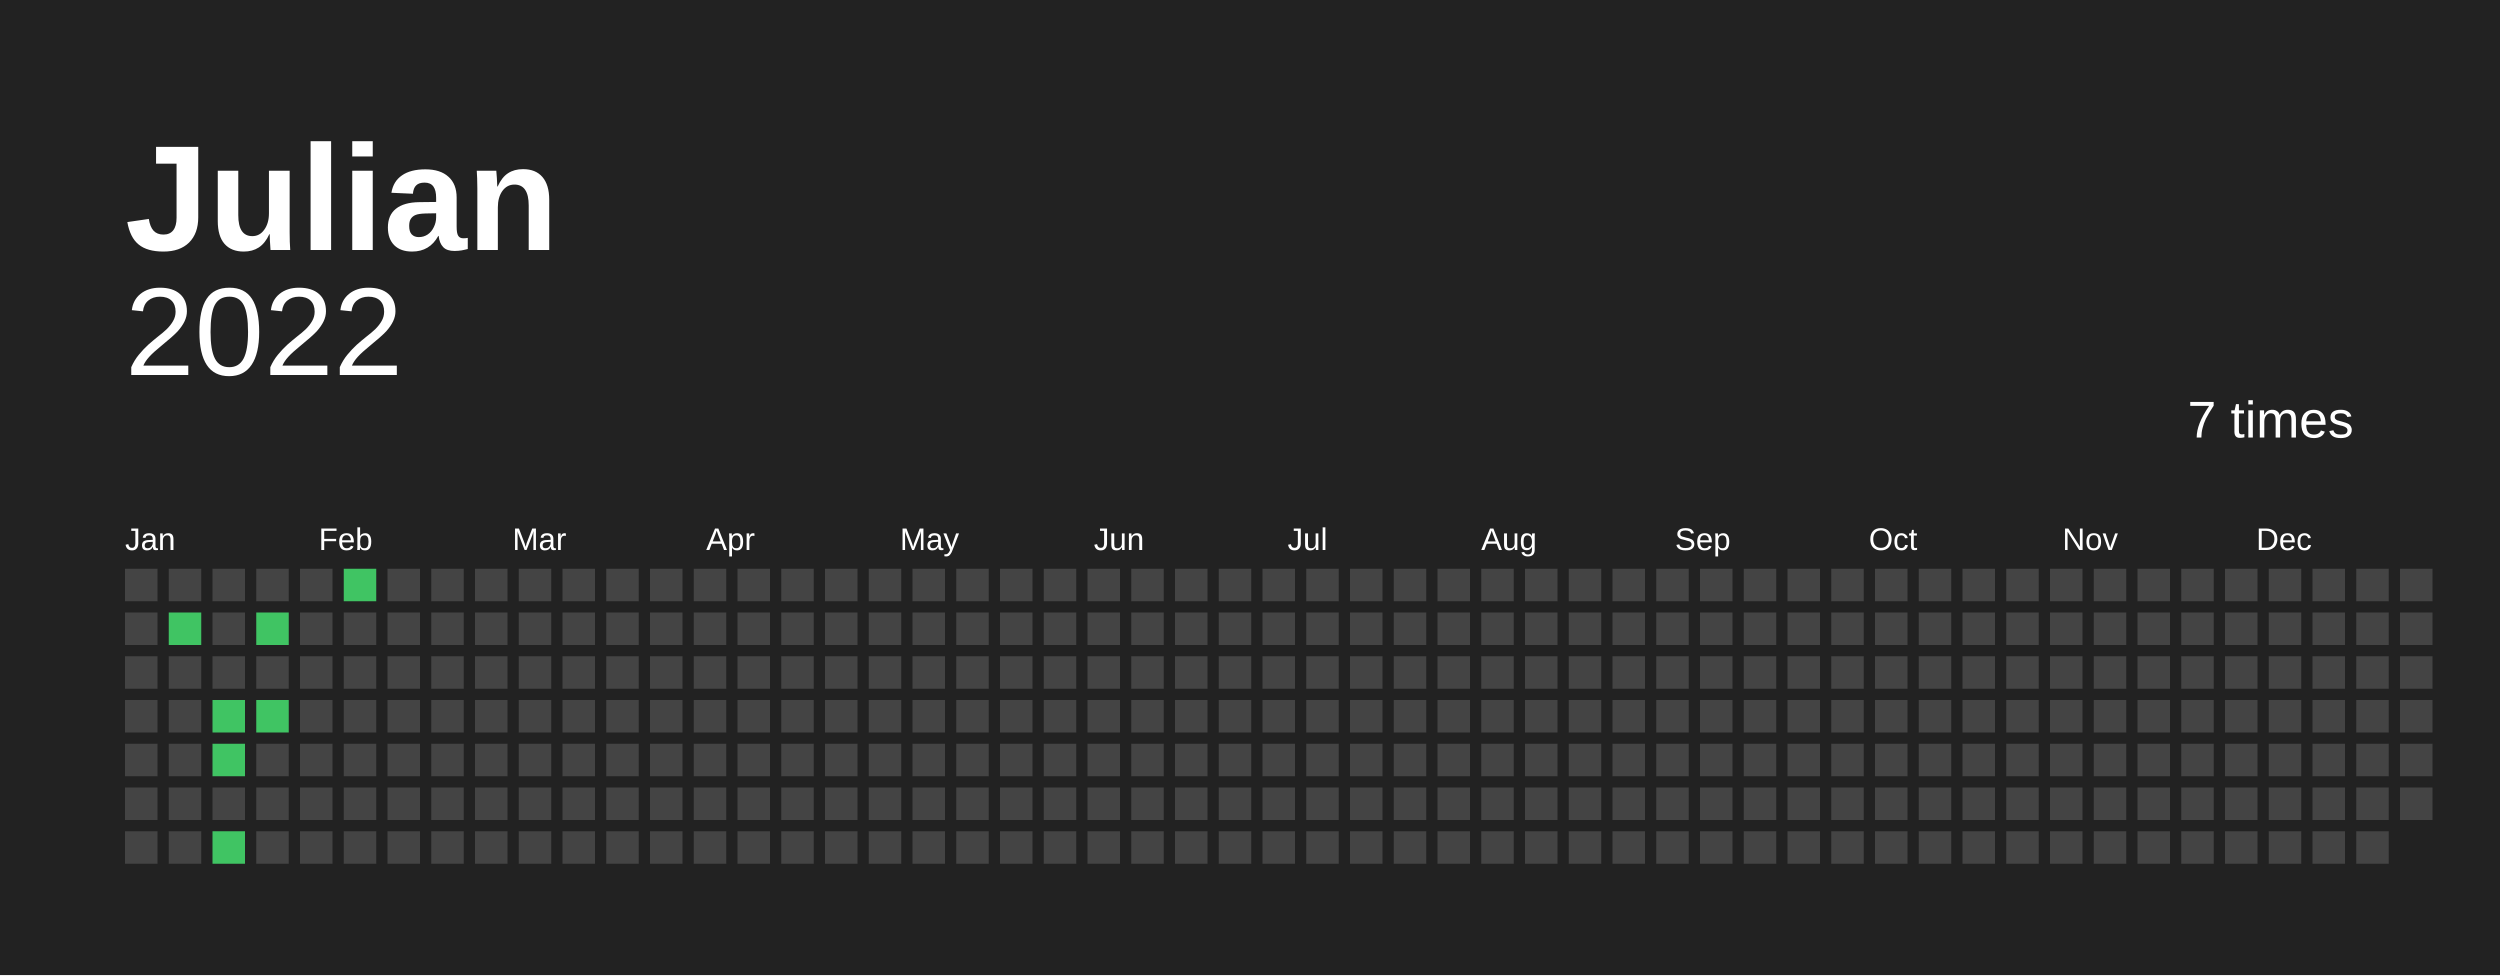
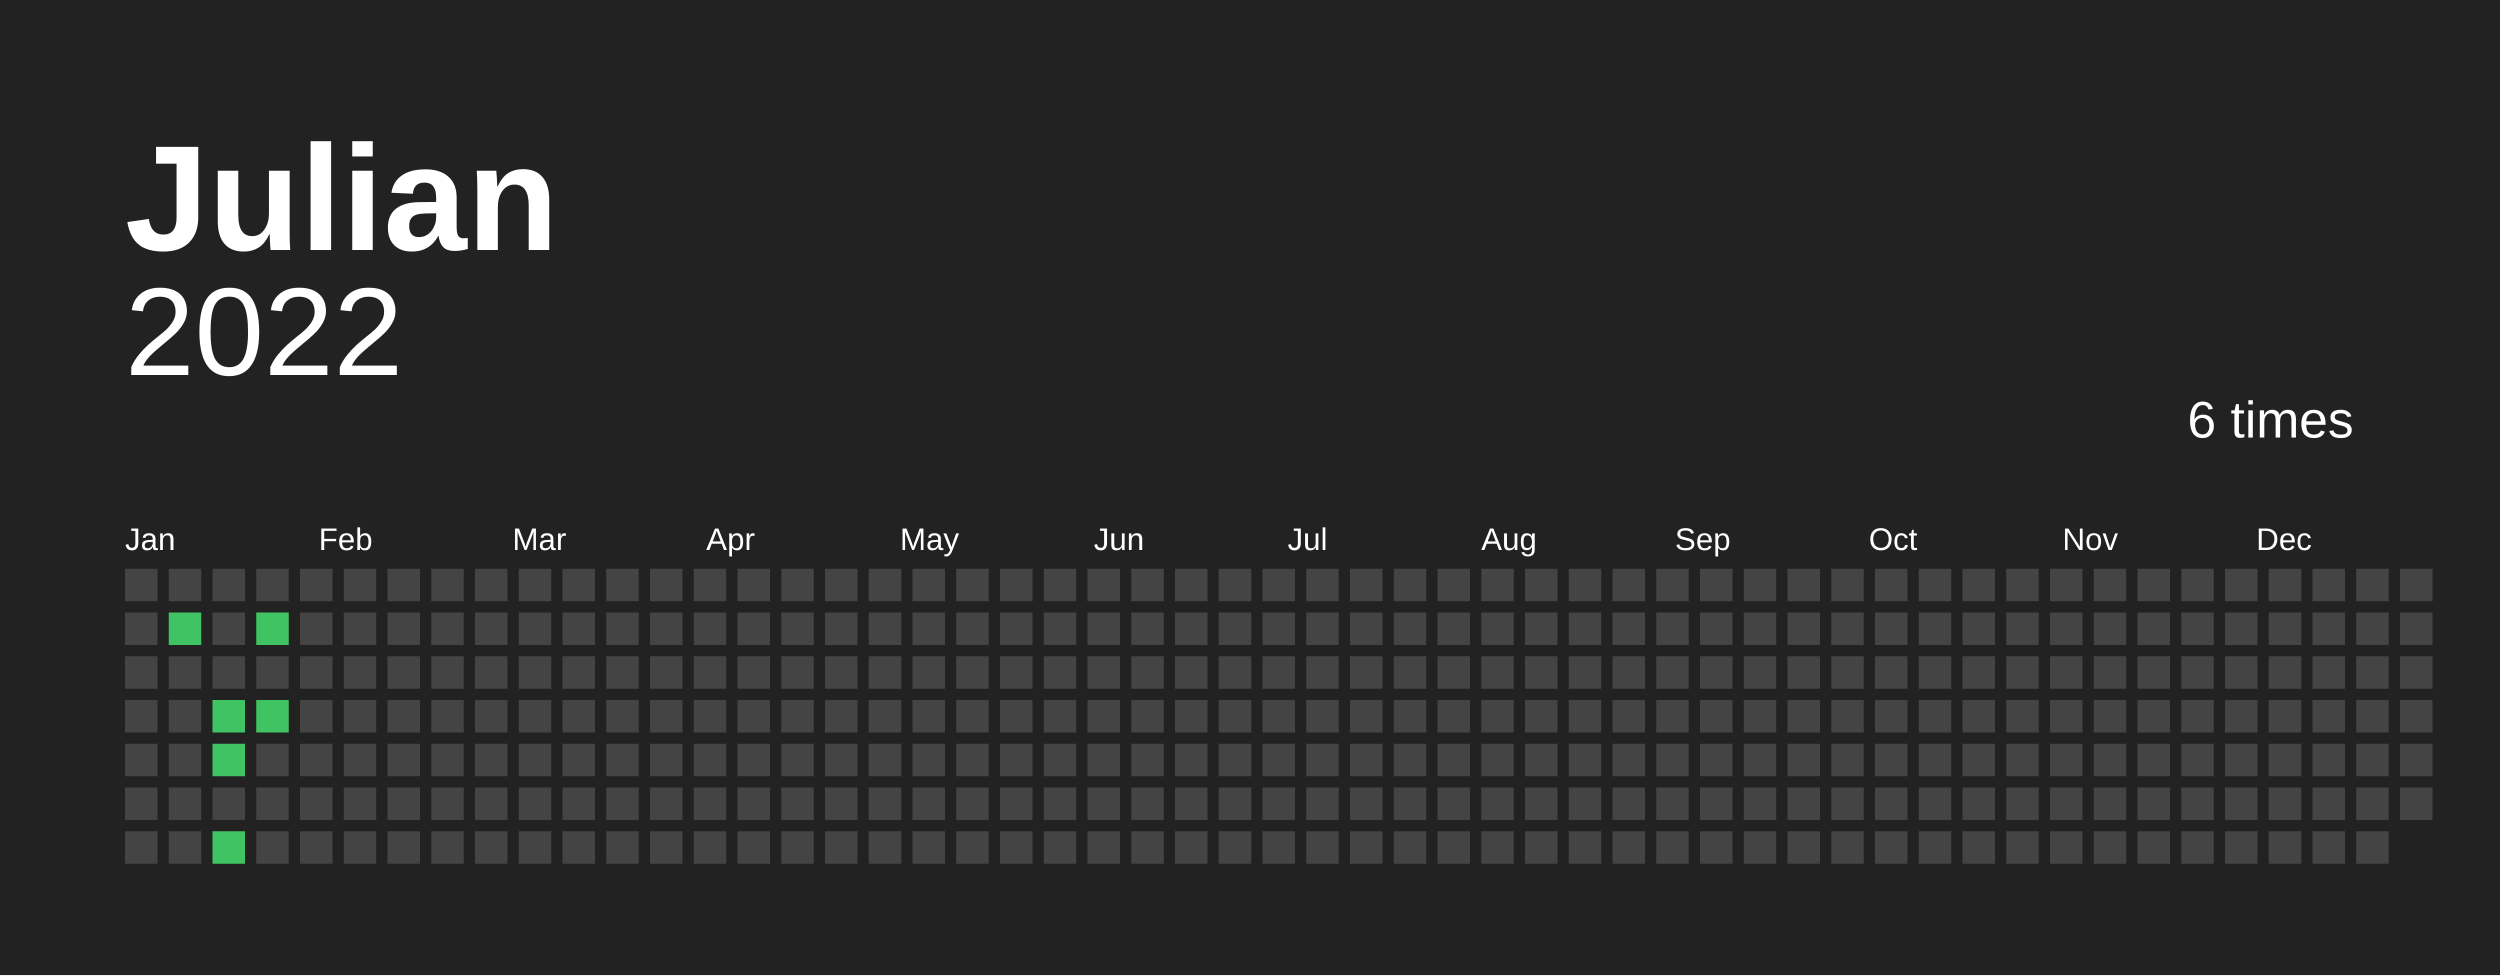
<svg xmlns="http://www.w3.org/2000/svg" baseProfile="full" height="78mm" version="1.1" viewBox="0,0,200,78" width="200mm">
  <defs />
  <rect fill="#222222" height="78" width="200" x="0" y="0" />
  <text fill="#FFFFFF" style="font-size:12px; font-family:Arial; font-weight:bold;" x="10" y="20">Julian</text>
  <text alignment-baseline="hanging" fill="#FFFFFF" style="font-size:10.0px; font-family:Arial;" x="10" y="30">2022</text>
-   <text alignment-baseline="hanging" fill="#FFFFFF" style="font-size:4.125px; font-family:Arial;" x="175" y="35">7 times</text>
+   <text alignment-baseline="hanging" fill="#FFFFFF" style="font-size:4.125px; font-family:Arial;" x="175" y="35">6 times</text>
  <text fill="#FFFFFF" style="font-size:2.5px; font-family:Arial" x="10.0" y="44">Jan</text>
  <text fill="#FFFFFF" style="font-size:2.5px; font-family:Arial" x="25.5" y="44">Feb</text>
  <text fill="#FFFFFF" style="font-size:2.5px; font-family:Arial" x="41.0" y="44">Mar</text>
  <text fill="#FFFFFF" style="font-size:2.5px; font-family:Arial" x="56.5" y="44">Apr</text>
  <text fill="#FFFFFF" style="font-size:2.5px; font-family:Arial" x="72.0" y="44">May</text>
  <text fill="#FFFFFF" style="font-size:2.5px; font-family:Arial" x="87.5" y="44">Jun</text>
  <text fill="#FFFFFF" style="font-size:2.5px; font-family:Arial" x="103.0" y="44">Jul</text>
  <text fill="#FFFFFF" style="font-size:2.5px; font-family:Arial" x="118.5" y="44">Aug</text>
  <text fill="#FFFFFF" style="font-size:2.5px; font-family:Arial" x="134.0" y="44">Sep</text>
  <text fill="#FFFFFF" style="font-size:2.5px; font-family:Arial" x="149.5" y="44">Oct</text>
  <text fill="#FFFFFF" style="font-size:2.5px; font-family:Arial" x="165.0" y="44">Nov</text>
  <text fill="#FFFFFF" style="font-size:2.5px; font-family:Arial" x="180.5" y="44">Dec</text>
  <rect fill="#444444" height="2.6" width="2.6" x="10.0" y="45.5" />
  <rect fill="#444444" height="2.6" width="2.6" x="10.0" y="49.0" />
  <rect fill="#444444" height="2.6" width="2.6" x="10.0" y="52.5" />
  <rect fill="#444444" height="2.6" width="2.6" x="10.0" y="56.0" />
  <rect fill="#444444" height="2.6" width="2.6" x="10.0" y="59.5" />
  <rect fill="#444444" height="2.6" width="2.6" x="10.0" y="63.0" />
  <rect fill="#444444" height="2.6" width="2.6" x="10.0" y="66.5" />
  <rect fill="#444444" height="2.6" width="2.6" x="13.5" y="45.5" />
  <rect fill="#40C463" height="2.6" width="2.6" x="13.5" y="49.0" />
  <rect fill="#444444" height="2.6" width="2.6" x="13.5" y="52.5" />
  <rect fill="#444444" height="2.6" width="2.6" x="13.5" y="56.0" />
  <rect fill="#444444" height="2.6" width="2.6" x="13.5" y="59.5" />
  <rect fill="#444444" height="2.6" width="2.6" x="13.5" y="63.0" />
  <rect fill="#444444" height="2.6" width="2.6" x="13.5" y="66.5" />
  <rect fill="#444444" height="2.6" width="2.6" x="17.0" y="45.5" />
  <rect fill="#444444" height="2.6" width="2.6" x="17.0" y="49.0" />
  <rect fill="#444444" height="2.6" width="2.6" x="17.0" y="52.5" />
  <rect fill="#40C463" height="2.6" width="2.6" x="17.0" y="56.0" />
  <rect fill="#40C463" height="2.6" width="2.6" x="17.0" y="59.5" />
  <rect fill="#444444" height="2.6" width="2.6" x="17.0" y="63.0" />
  <rect fill="#40C463" height="2.6" width="2.6" x="17.0" y="66.5" />
  <rect fill="#444444" height="2.6" width="2.6" x="20.5" y="45.5" />
  <rect fill="#40C463" height="2.6" width="2.6" x="20.5" y="49.0" />
  <rect fill="#444444" height="2.6" width="2.6" x="20.5" y="52.5" />
  <rect fill="#40C463" height="2.6" width="2.6" x="20.5" y="56.0" />
  <rect fill="#444444" height="2.6" width="2.6" x="20.5" y="59.5" />
  <rect fill="#444444" height="2.6" width="2.6" x="20.5" y="63.0" />
  <rect fill="#444444" height="2.6" width="2.6" x="20.5" y="66.5" />
  <rect fill="#444444" height="2.6" width="2.6" x="24.0" y="45.5" />
  <rect fill="#444444" height="2.6" width="2.6" x="24.0" y="49.0" />
  <rect fill="#444444" height="2.6" width="2.6" x="24.0" y="52.5" />
  <rect fill="#444444" height="2.6" width="2.6" x="24.0" y="56.0" />
  <rect fill="#444444" height="2.6" width="2.6" x="24.0" y="59.5" />
  <rect fill="#444444" height="2.6" width="2.6" x="24.0" y="63.0" />
  <rect fill="#444444" height="2.6" width="2.6" x="24.0" y="66.5" />
-   <rect fill="#40C463" height="2.6" width="2.6" x="27.5" y="45.5" />
+   <rect fill="#444444" height="2.6" width="2.6" x="27.5" y="45.5" />
  <rect fill="#444444" height="2.6" width="2.6" x="27.5" y="49.0" />
  <rect fill="#444444" height="2.6" width="2.6" x="27.5" y="52.5" />
  <rect fill="#444444" height="2.6" width="2.6" x="27.5" y="56.0" />
  <rect fill="#444444" height="2.6" width="2.6" x="27.5" y="59.5" />
  <rect fill="#444444" height="2.6" width="2.6" x="27.5" y="63.0" />
  <rect fill="#444444" height="2.6" width="2.6" x="27.5" y="66.5" />
  <rect fill="#444444" height="2.6" width="2.6" x="31.0" y="45.5" />
  <rect fill="#444444" height="2.6" width="2.6" x="31.0" y="49.0" />
  <rect fill="#444444" height="2.6" width="2.6" x="31.0" y="52.5" />
  <rect fill="#444444" height="2.6" width="2.6" x="31.0" y="56.0" />
  <rect fill="#444444" height="2.6" width="2.6" x="31.0" y="59.5" />
  <rect fill="#444444" height="2.6" width="2.6" x="31.0" y="63.0" />
  <rect fill="#444444" height="2.6" width="2.6" x="31.0" y="66.5" />
  <rect fill="#444444" height="2.6" width="2.6" x="34.5" y="45.5" />
  <rect fill="#444444" height="2.6" width="2.6" x="34.5" y="49.0" />
  <rect fill="#444444" height="2.6" width="2.6" x="34.5" y="52.5" />
  <rect fill="#444444" height="2.6" width="2.6" x="34.5" y="56.0" />
  <rect fill="#444444" height="2.6" width="2.6" x="34.5" y="59.5" />
  <rect fill="#444444" height="2.6" width="2.6" x="34.5" y="63.0" />
  <rect fill="#444444" height="2.6" width="2.6" x="34.5" y="66.5" />
  <rect fill="#444444" height="2.6" width="2.6" x="38.0" y="45.5" />
  <rect fill="#444444" height="2.6" width="2.6" x="38.0" y="49.0" />
  <rect fill="#444444" height="2.6" width="2.6" x="38.0" y="52.5" />
  <rect fill="#444444" height="2.6" width="2.6" x="38.0" y="56.0" />
  <rect fill="#444444" height="2.6" width="2.6" x="38.0" y="59.5" />
  <rect fill="#444444" height="2.6" width="2.6" x="38.0" y="63.0" />
  <rect fill="#444444" height="2.6" width="2.6" x="38.0" y="66.5" />
  <rect fill="#444444" height="2.6" width="2.6" x="41.5" y="45.5" />
  <rect fill="#444444" height="2.6" width="2.6" x="41.5" y="49.0" />
  <rect fill="#444444" height="2.6" width="2.6" x="41.5" y="52.5" />
  <rect fill="#444444" height="2.6" width="2.6" x="41.5" y="56.0" />
  <rect fill="#444444" height="2.6" width="2.6" x="41.5" y="59.5" />
  <rect fill="#444444" height="2.6" width="2.6" x="41.5" y="63.0" />
  <rect fill="#444444" height="2.6" width="2.6" x="41.5" y="66.5" />
  <rect fill="#444444" height="2.6" width="2.6" x="45.0" y="45.5" />
  <rect fill="#444444" height="2.6" width="2.6" x="45.0" y="49.0" />
  <rect fill="#444444" height="2.6" width="2.6" x="45.0" y="52.5" />
  <rect fill="#444444" height="2.6" width="2.6" x="45.0" y="56.0" />
  <rect fill="#444444" height="2.6" width="2.6" x="45.0" y="59.5" />
  <rect fill="#444444" height="2.6" width="2.6" x="45.0" y="63.0" />
  <rect fill="#444444" height="2.6" width="2.6" x="45.0" y="66.5" />
  <rect fill="#444444" height="2.6" width="2.6" x="48.5" y="45.5" />
  <rect fill="#444444" height="2.6" width="2.6" x="48.5" y="49.0" />
  <rect fill="#444444" height="2.6" width="2.6" x="48.5" y="52.5" />
  <rect fill="#444444" height="2.6" width="2.6" x="48.5" y="56.0" />
  <rect fill="#444444" height="2.6" width="2.6" x="48.5" y="59.5" />
  <rect fill="#444444" height="2.6" width="2.6" x="48.5" y="63.0" />
  <rect fill="#444444" height="2.6" width="2.6" x="48.5" y="66.5" />
  <rect fill="#444444" height="2.6" width="2.6" x="52.0" y="45.5" />
  <rect fill="#444444" height="2.6" width="2.6" x="52.0" y="49.0" />
  <rect fill="#444444" height="2.6" width="2.6" x="52.0" y="52.5" />
  <rect fill="#444444" height="2.6" width="2.6" x="52.0" y="56.0" />
  <rect fill="#444444" height="2.6" width="2.6" x="52.0" y="59.5" />
  <rect fill="#444444" height="2.6" width="2.6" x="52.0" y="63.0" />
  <rect fill="#444444" height="2.6" width="2.6" x="52.0" y="66.5" />
  <rect fill="#444444" height="2.6" width="2.6" x="55.5" y="45.5" />
  <rect fill="#444444" height="2.6" width="2.6" x="55.5" y="49.0" />
  <rect fill="#444444" height="2.6" width="2.6" x="55.5" y="52.5" />
  <rect fill="#444444" height="2.6" width="2.6" x="55.5" y="56.0" />
  <rect fill="#444444" height="2.6" width="2.6" x="55.5" y="59.5" />
  <rect fill="#444444" height="2.6" width="2.6" x="55.5" y="63.0" />
  <rect fill="#444444" height="2.6" width="2.6" x="55.5" y="66.5" />
  <rect fill="#444444" height="2.6" width="2.6" x="59.0" y="45.5" />
  <rect fill="#444444" height="2.6" width="2.6" x="59.0" y="49.0" />
  <rect fill="#444444" height="2.6" width="2.6" x="59.0" y="52.5" />
  <rect fill="#444444" height="2.6" width="2.6" x="59.0" y="56.0" />
  <rect fill="#444444" height="2.6" width="2.6" x="59.0" y="59.5" />
  <rect fill="#444444" height="2.6" width="2.6" x="59.0" y="63.0" />
  <rect fill="#444444" height="2.6" width="2.6" x="59.0" y="66.5" />
  <rect fill="#444444" height="2.6" width="2.6" x="62.5" y="45.5" />
  <rect fill="#444444" height="2.6" width="2.6" x="62.5" y="49.0" />
  <rect fill="#444444" height="2.6" width="2.6" x="62.5" y="52.5" />
  <rect fill="#444444" height="2.6" width="2.6" x="62.5" y="56.0" />
  <rect fill="#444444" height="2.6" width="2.6" x="62.5" y="59.5" />
  <rect fill="#444444" height="2.6" width="2.6" x="62.5" y="63.0" />
  <rect fill="#444444" height="2.6" width="2.6" x="62.5" y="66.5" />
  <rect fill="#444444" height="2.6" width="2.6" x="66.0" y="45.5" />
  <rect fill="#444444" height="2.6" width="2.6" x="66.0" y="49.0" />
  <rect fill="#444444" height="2.6" width="2.6" x="66.0" y="52.5" />
  <rect fill="#444444" height="2.6" width="2.6" x="66.0" y="56.0" />
  <rect fill="#444444" height="2.6" width="2.6" x="66.0" y="59.5" />
  <rect fill="#444444" height="2.6" width="2.6" x="66.0" y="63.0" />
  <rect fill="#444444" height="2.6" width="2.6" x="66.0" y="66.5" />
  <rect fill="#444444" height="2.6" width="2.6" x="69.5" y="45.5" />
  <rect fill="#444444" height="2.6" width="2.6" x="69.5" y="49.0" />
  <rect fill="#444444" height="2.6" width="2.6" x="69.5" y="52.5" />
  <rect fill="#444444" height="2.6" width="2.6" x="69.5" y="56.0" />
  <rect fill="#444444" height="2.6" width="2.6" x="69.5" y="59.5" />
  <rect fill="#444444" height="2.6" width="2.6" x="69.5" y="63.0" />
  <rect fill="#444444" height="2.6" width="2.6" x="69.5" y="66.5" />
  <rect fill="#444444" height="2.6" width="2.6" x="73.0" y="45.5" />
  <rect fill="#444444" height="2.6" width="2.6" x="73.0" y="49.0" />
  <rect fill="#444444" height="2.6" width="2.6" x="73.0" y="52.5" />
  <rect fill="#444444" height="2.6" width="2.6" x="73.0" y="56.0" />
  <rect fill="#444444" height="2.6" width="2.6" x="73.0" y="59.5" />
  <rect fill="#444444" height="2.6" width="2.6" x="73.0" y="63.0" />
  <rect fill="#444444" height="2.6" width="2.6" x="73.0" y="66.5" />
  <rect fill="#444444" height="2.6" width="2.6" x="76.5" y="45.5" />
  <rect fill="#444444" height="2.6" width="2.6" x="76.5" y="49.0" />
  <rect fill="#444444" height="2.6" width="2.6" x="76.5" y="52.5" />
  <rect fill="#444444" height="2.6" width="2.6" x="76.5" y="56.0" />
  <rect fill="#444444" height="2.6" width="2.6" x="76.5" y="59.5" />
  <rect fill="#444444" height="2.6" width="2.6" x="76.5" y="63.0" />
  <rect fill="#444444" height="2.6" width="2.6" x="76.5" y="66.5" />
  <rect fill="#444444" height="2.6" width="2.6" x="80.0" y="45.5" />
  <rect fill="#444444" height="2.6" width="2.6" x="80.0" y="49.0" />
  <rect fill="#444444" height="2.6" width="2.6" x="80.0" y="52.5" />
  <rect fill="#444444" height="2.6" width="2.6" x="80.0" y="56.0" />
  <rect fill="#444444" height="2.6" width="2.6" x="80.0" y="59.5" />
  <rect fill="#444444" height="2.6" width="2.6" x="80.0" y="63.0" />
  <rect fill="#444444" height="2.6" width="2.6" x="80.0" y="66.5" />
  <rect fill="#444444" height="2.6" width="2.6" x="83.5" y="45.5" />
  <rect fill="#444444" height="2.6" width="2.6" x="83.5" y="49.0" />
  <rect fill="#444444" height="2.6" width="2.6" x="83.5" y="52.5" />
  <rect fill="#444444" height="2.6" width="2.6" x="83.5" y="56.0" />
  <rect fill="#444444" height="2.6" width="2.6" x="83.5" y="59.5" />
  <rect fill="#444444" height="2.6" width="2.6" x="83.5" y="63.0" />
  <rect fill="#444444" height="2.6" width="2.6" x="83.5" y="66.5" />
  <rect fill="#444444" height="2.6" width="2.6" x="87.0" y="45.5" />
  <rect fill="#444444" height="2.6" width="2.6" x="87.0" y="49.0" />
  <rect fill="#444444" height="2.6" width="2.6" x="87.0" y="52.5" />
  <rect fill="#444444" height="2.6" width="2.6" x="87.0" y="56.0" />
  <rect fill="#444444" height="2.6" width="2.6" x="87.0" y="59.5" />
  <rect fill="#444444" height="2.6" width="2.6" x="87.0" y="63.0" />
  <rect fill="#444444" height="2.6" width="2.6" x="87.0" y="66.5" />
  <rect fill="#444444" height="2.6" width="2.6" x="90.5" y="45.5" />
  <rect fill="#444444" height="2.6" width="2.6" x="90.5" y="49.0" />
  <rect fill="#444444" height="2.6" width="2.6" x="90.5" y="52.5" />
  <rect fill="#444444" height="2.6" width="2.6" x="90.5" y="56.0" />
  <rect fill="#444444" height="2.6" width="2.6" x="90.5" y="59.5" />
  <rect fill="#444444" height="2.6" width="2.6" x="90.5" y="63.0" />
  <rect fill="#444444" height="2.6" width="2.6" x="90.5" y="66.5" />
  <rect fill="#444444" height="2.6" width="2.6" x="94.0" y="45.5" />
  <rect fill="#444444" height="2.6" width="2.6" x="94.0" y="49.0" />
  <rect fill="#444444" height="2.6" width="2.6" x="94.0" y="52.5" />
  <rect fill="#444444" height="2.6" width="2.6" x="94.0" y="56.0" />
  <rect fill="#444444" height="2.6" width="2.6" x="94.0" y="59.5" />
  <rect fill="#444444" height="2.6" width="2.6" x="94.0" y="63.0" />
  <rect fill="#444444" height="2.6" width="2.6" x="94.0" y="66.5" />
  <rect fill="#444444" height="2.6" width="2.6" x="97.5" y="45.5" />
  <rect fill="#444444" height="2.6" width="2.6" x="97.5" y="49.0" />
  <rect fill="#444444" height="2.6" width="2.6" x="97.5" y="52.5" />
  <rect fill="#444444" height="2.6" width="2.6" x="97.5" y="56.0" />
  <rect fill="#444444" height="2.6" width="2.6" x="97.5" y="59.5" />
  <rect fill="#444444" height="2.6" width="2.6" x="97.5" y="63.0" />
  <rect fill="#444444" height="2.6" width="2.6" x="97.5" y="66.5" />
  <rect fill="#444444" height="2.6" width="2.6" x="101.0" y="45.5" />
  <rect fill="#444444" height="2.6" width="2.6" x="101.0" y="49.0" />
  <rect fill="#444444" height="2.6" width="2.6" x="101.0" y="52.5" />
  <rect fill="#444444" height="2.6" width="2.6" x="101.0" y="56.0" />
  <rect fill="#444444" height="2.6" width="2.6" x="101.0" y="59.5" />
  <rect fill="#444444" height="2.6" width="2.6" x="101.0" y="63.0" />
  <rect fill="#444444" height="2.6" width="2.6" x="101.0" y="66.5" />
  <rect fill="#444444" height="2.6" width="2.6" x="104.5" y="45.5" />
  <rect fill="#444444" height="2.6" width="2.6" x="104.5" y="49.0" />
  <rect fill="#444444" height="2.6" width="2.6" x="104.5" y="52.5" />
  <rect fill="#444444" height="2.6" width="2.6" x="104.5" y="56.0" />
  <rect fill="#444444" height="2.6" width="2.6" x="104.5" y="59.5" />
  <rect fill="#444444" height="2.6" width="2.6" x="104.5" y="63.0" />
  <rect fill="#444444" height="2.6" width="2.6" x="104.5" y="66.5" />
  <rect fill="#444444" height="2.6" width="2.6" x="108.0" y="45.5" />
  <rect fill="#444444" height="2.6" width="2.6" x="108.0" y="49.0" />
  <rect fill="#444444" height="2.6" width="2.6" x="108.0" y="52.5" />
  <rect fill="#444444" height="2.6" width="2.6" x="108.0" y="56.0" />
  <rect fill="#444444" height="2.6" width="2.6" x="108.0" y="59.5" />
  <rect fill="#444444" height="2.6" width="2.6" x="108.0" y="63.0" />
  <rect fill="#444444" height="2.6" width="2.6" x="108.0" y="66.5" />
  <rect fill="#444444" height="2.6" width="2.6" x="111.5" y="45.5" />
  <rect fill="#444444" height="2.6" width="2.6" x="111.5" y="49.0" />
  <rect fill="#444444" height="2.6" width="2.6" x="111.5" y="52.5" />
  <rect fill="#444444" height="2.6" width="2.6" x="111.5" y="56.0" />
  <rect fill="#444444" height="2.6" width="2.6" x="111.5" y="59.5" />
  <rect fill="#444444" height="2.6" width="2.6" x="111.5" y="63.0" />
  <rect fill="#444444" height="2.6" width="2.6" x="111.5" y="66.5" />
  <rect fill="#444444" height="2.6" width="2.6" x="115.0" y="45.5" />
  <rect fill="#444444" height="2.6" width="2.6" x="115.0" y="49.0" />
  <rect fill="#444444" height="2.6" width="2.6" x="115.0" y="52.5" />
  <rect fill="#444444" height="2.6" width="2.6" x="115.0" y="56.0" />
  <rect fill="#444444" height="2.6" width="2.6" x="115.0" y="59.5" />
  <rect fill="#444444" height="2.6" width="2.6" x="115.0" y="63.0" />
  <rect fill="#444444" height="2.6" width="2.6" x="115.0" y="66.5" />
  <rect fill="#444444" height="2.6" width="2.6" x="118.5" y="45.5" />
  <rect fill="#444444" height="2.6" width="2.6" x="118.5" y="49.0" />
  <rect fill="#444444" height="2.6" width="2.6" x="118.5" y="52.5" />
  <rect fill="#444444" height="2.6" width="2.6" x="118.5" y="56.0" />
  <rect fill="#444444" height="2.6" width="2.6" x="118.5" y="59.5" />
  <rect fill="#444444" height="2.6" width="2.6" x="118.5" y="63.0" />
  <rect fill="#444444" height="2.6" width="2.6" x="118.5" y="66.5" />
  <rect fill="#444444" height="2.6" width="2.6" x="122.0" y="45.5" />
  <rect fill="#444444" height="2.6" width="2.6" x="122.0" y="49.0" />
  <rect fill="#444444" height="2.6" width="2.6" x="122.0" y="52.5" />
  <rect fill="#444444" height="2.6" width="2.6" x="122.0" y="56.0" />
  <rect fill="#444444" height="2.6" width="2.6" x="122.0" y="59.5" />
  <rect fill="#444444" height="2.6" width="2.6" x="122.0" y="63.0" />
  <rect fill="#444444" height="2.6" width="2.6" x="122.0" y="66.5" />
  <rect fill="#444444" height="2.6" width="2.6" x="125.5" y="45.5" />
  <rect fill="#444444" height="2.6" width="2.6" x="125.5" y="49.0" />
  <rect fill="#444444" height="2.6" width="2.6" x="125.5" y="52.5" />
  <rect fill="#444444" height="2.6" width="2.6" x="125.5" y="56.0" />
  <rect fill="#444444" height="2.6" width="2.6" x="125.5" y="59.5" />
  <rect fill="#444444" height="2.6" width="2.6" x="125.5" y="63.0" />
  <rect fill="#444444" height="2.6" width="2.6" x="125.5" y="66.5" />
  <rect fill="#444444" height="2.6" width="2.6" x="129.0" y="45.5" />
  <rect fill="#444444" height="2.6" width="2.6" x="129.0" y="49.0" />
  <rect fill="#444444" height="2.6" width="2.6" x="129.0" y="52.5" />
  <rect fill="#444444" height="2.6" width="2.6" x="129.0" y="56.0" />
  <rect fill="#444444" height="2.6" width="2.6" x="129.0" y="59.5" />
  <rect fill="#444444" height="2.6" width="2.6" x="129.0" y="63.0" />
  <rect fill="#444444" height="2.6" width="2.6" x="129.0" y="66.5" />
  <rect fill="#444444" height="2.6" width="2.6" x="132.5" y="45.5" />
  <rect fill="#444444" height="2.6" width="2.6" x="132.5" y="49.0" />
  <rect fill="#444444" height="2.6" width="2.6" x="132.5" y="52.5" />
  <rect fill="#444444" height="2.6" width="2.6" x="132.5" y="56.0" />
  <rect fill="#444444" height="2.6" width="2.6" x="132.5" y="59.5" />
  <rect fill="#444444" height="2.6" width="2.6" x="132.5" y="63.0" />
  <rect fill="#444444" height="2.6" width="2.6" x="132.5" y="66.5" />
  <rect fill="#444444" height="2.6" width="2.6" x="136.0" y="45.5" />
  <rect fill="#444444" height="2.6" width="2.6" x="136.0" y="49.0" />
  <rect fill="#444444" height="2.6" width="2.6" x="136.0" y="52.5" />
  <rect fill="#444444" height="2.6" width="2.6" x="136.0" y="56.0" />
  <rect fill="#444444" height="2.6" width="2.6" x="136.0" y="59.5" />
  <rect fill="#444444" height="2.6" width="2.6" x="136.0" y="63.0" />
  <rect fill="#444444" height="2.6" width="2.6" x="136.0" y="66.5" />
  <rect fill="#444444" height="2.6" width="2.6" x="139.5" y="45.5" />
  <rect fill="#444444" height="2.6" width="2.6" x="139.5" y="49.0" />
  <rect fill="#444444" height="2.6" width="2.6" x="139.5" y="52.5" />
  <rect fill="#444444" height="2.6" width="2.6" x="139.5" y="56.0" />
  <rect fill="#444444" height="2.6" width="2.6" x="139.5" y="59.5" />
  <rect fill="#444444" height="2.6" width="2.6" x="139.5" y="63.0" />
  <rect fill="#444444" height="2.6" width="2.6" x="139.5" y="66.5" />
  <rect fill="#444444" height="2.6" width="2.6" x="143.0" y="45.5" />
  <rect fill="#444444" height="2.6" width="2.6" x="143.0" y="49.0" />
  <rect fill="#444444" height="2.6" width="2.6" x="143.0" y="52.5" />
  <rect fill="#444444" height="2.6" width="2.6" x="143.0" y="56.0" />
  <rect fill="#444444" height="2.6" width="2.6" x="143.0" y="59.5" />
  <rect fill="#444444" height="2.6" width="2.6" x="143.0" y="63.0" />
  <rect fill="#444444" height="2.6" width="2.6" x="143.0" y="66.5" />
  <rect fill="#444444" height="2.6" width="2.6" x="146.5" y="45.5" />
  <rect fill="#444444" height="2.6" width="2.6" x="146.5" y="49.0" />
  <rect fill="#444444" height="2.6" width="2.6" x="146.5" y="52.5" />
  <rect fill="#444444" height="2.6" width="2.6" x="146.5" y="56.0" />
  <rect fill="#444444" height="2.6" width="2.6" x="146.5" y="59.5" />
  <rect fill="#444444" height="2.6" width="2.6" x="146.5" y="63.0" />
  <rect fill="#444444" height="2.6" width="2.6" x="146.5" y="66.5" />
  <rect fill="#444444" height="2.6" width="2.6" x="150.0" y="45.5" />
  <rect fill="#444444" height="2.6" width="2.6" x="150.0" y="49.0" />
  <rect fill="#444444" height="2.6" width="2.6" x="150.0" y="52.5" />
  <rect fill="#444444" height="2.6" width="2.6" x="150.0" y="56.0" />
  <rect fill="#444444" height="2.6" width="2.6" x="150.0" y="59.5" />
  <rect fill="#444444" height="2.6" width="2.6" x="150.0" y="63.0" />
  <rect fill="#444444" height="2.6" width="2.6" x="150.0" y="66.5" />
  <rect fill="#444444" height="2.6" width="2.6" x="153.5" y="45.5" />
  <rect fill="#444444" height="2.6" width="2.6" x="153.5" y="49.0" />
  <rect fill="#444444" height="2.6" width="2.6" x="153.5" y="52.5" />
  <rect fill="#444444" height="2.6" width="2.6" x="153.5" y="56.0" />
  <rect fill="#444444" height="2.6" width="2.6" x="153.5" y="59.5" />
  <rect fill="#444444" height="2.6" width="2.6" x="153.5" y="63.0" />
  <rect fill="#444444" height="2.6" width="2.6" x="153.5" y="66.5" />
  <rect fill="#444444" height="2.6" width="2.6" x="157.0" y="45.5" />
  <rect fill="#444444" height="2.6" width="2.6" x="157.0" y="49.0" />
  <rect fill="#444444" height="2.6" width="2.6" x="157.0" y="52.5" />
  <rect fill="#444444" height="2.6" width="2.6" x="157.0" y="56.0" />
  <rect fill="#444444" height="2.6" width="2.6" x="157.0" y="59.5" />
  <rect fill="#444444" height="2.6" width="2.6" x="157.0" y="63.0" />
  <rect fill="#444444" height="2.6" width="2.6" x="157.0" y="66.5" />
  <rect fill="#444444" height="2.6" width="2.6" x="160.5" y="45.5" />
  <rect fill="#444444" height="2.6" width="2.6" x="160.5" y="49.0" />
  <rect fill="#444444" height="2.6" width="2.6" x="160.5" y="52.5" />
  <rect fill="#444444" height="2.6" width="2.6" x="160.5" y="56.0" />
  <rect fill="#444444" height="2.6" width="2.6" x="160.5" y="59.5" />
  <rect fill="#444444" height="2.6" width="2.6" x="160.5" y="63.0" />
  <rect fill="#444444" height="2.6" width="2.6" x="160.5" y="66.5" />
  <rect fill="#444444" height="2.6" width="2.6" x="164.0" y="45.5" />
  <rect fill="#444444" height="2.6" width="2.6" x="164.0" y="49.0" />
  <rect fill="#444444" height="2.6" width="2.6" x="164.0" y="52.5" />
  <rect fill="#444444" height="2.6" width="2.6" x="164.0" y="56.0" />
  <rect fill="#444444" height="2.6" width="2.6" x="164.0" y="59.5" />
  <rect fill="#444444" height="2.6" width="2.6" x="164.0" y="63.0" />
  <rect fill="#444444" height="2.6" width="2.6" x="164.0" y="66.5" />
  <rect fill="#444444" height="2.6" width="2.6" x="167.5" y="45.5" />
  <rect fill="#444444" height="2.6" width="2.6" x="167.5" y="49.0" />
  <rect fill="#444444" height="2.6" width="2.6" x="167.5" y="52.5" />
  <rect fill="#444444" height="2.6" width="2.6" x="167.5" y="56.0" />
  <rect fill="#444444" height="2.6" width="2.6" x="167.5" y="59.5" />
  <rect fill="#444444" height="2.6" width="2.6" x="167.5" y="63.0" />
  <rect fill="#444444" height="2.6" width="2.6" x="167.5" y="66.5" />
  <rect fill="#444444" height="2.6" width="2.6" x="171.0" y="45.5" />
  <rect fill="#444444" height="2.6" width="2.6" x="171.0" y="49.0" />
  <rect fill="#444444" height="2.6" width="2.6" x="171.0" y="52.5" />
  <rect fill="#444444" height="2.6" width="2.6" x="171.0" y="56.0" />
  <rect fill="#444444" height="2.6" width="2.6" x="171.0" y="59.5" />
  <rect fill="#444444" height="2.6" width="2.6" x="171.0" y="63.0" />
  <rect fill="#444444" height="2.6" width="2.6" x="171.0" y="66.5" />
  <rect fill="#444444" height="2.6" width="2.6" x="174.5" y="45.5" />
  <rect fill="#444444" height="2.6" width="2.6" x="174.5" y="49.0" />
  <rect fill="#444444" height="2.6" width="2.6" x="174.5" y="52.5" />
  <rect fill="#444444" height="2.6" width="2.6" x="174.5" y="56.0" />
  <rect fill="#444444" height="2.6" width="2.6" x="174.5" y="59.5" />
  <rect fill="#444444" height="2.6" width="2.6" x="174.5" y="63.0" />
  <rect fill="#444444" height="2.6" width="2.6" x="174.5" y="66.5" />
  <rect fill="#444444" height="2.6" width="2.6" x="178.0" y="45.5" />
  <rect fill="#444444" height="2.6" width="2.6" x="178.0" y="49.0" />
  <rect fill="#444444" height="2.6" width="2.6" x="178.0" y="52.5" />
  <rect fill="#444444" height="2.6" width="2.6" x="178.0" y="56.0" />
  <rect fill="#444444" height="2.6" width="2.6" x="178.0" y="59.5" />
  <rect fill="#444444" height="2.6" width="2.6" x="178.0" y="63.0" />
  <rect fill="#444444" height="2.6" width="2.6" x="178.0" y="66.5" />
  <rect fill="#444444" height="2.6" width="2.6" x="181.5" y="45.5" />
  <rect fill="#444444" height="2.6" width="2.6" x="181.5" y="49.0" />
  <rect fill="#444444" height="2.6" width="2.6" x="181.5" y="52.5" />
  <rect fill="#444444" height="2.6" width="2.6" x="181.5" y="56.0" />
  <rect fill="#444444" height="2.6" width="2.6" x="181.5" y="59.5" />
  <rect fill="#444444" height="2.6" width="2.6" x="181.5" y="63.0" />
  <rect fill="#444444" height="2.6" width="2.6" x="181.5" y="66.5" />
  <rect fill="#444444" height="2.6" width="2.6" x="185.0" y="45.5" />
  <rect fill="#444444" height="2.6" width="2.6" x="185.0" y="49.0" />
  <rect fill="#444444" height="2.6" width="2.6" x="185.0" y="52.5" />
  <rect fill="#444444" height="2.6" width="2.6" x="185.0" y="56.0" />
  <rect fill="#444444" height="2.6" width="2.6" x="185.0" y="59.5" />
  <rect fill="#444444" height="2.6" width="2.6" x="185.0" y="63.0" />
  <rect fill="#444444" height="2.6" width="2.6" x="185.0" y="66.5" />
  <rect fill="#444444" height="2.6" width="2.6" x="188.5" y="45.5" />
  <rect fill="#444444" height="2.6" width="2.6" x="188.5" y="49.0" />
  <rect fill="#444444" height="2.6" width="2.6" x="188.5" y="52.5" />
  <rect fill="#444444" height="2.6" width="2.6" x="188.5" y="56.0" />
  <rect fill="#444444" height="2.6" width="2.6" x="188.5" y="59.5" />
  <rect fill="#444444" height="2.6" width="2.6" x="188.5" y="63.0" />
  <rect fill="#444444" height="2.6" width="2.6" x="188.5" y="66.5" />
  <rect fill="#444444" height="2.6" width="2.6" x="192.0" y="45.5" />
  <rect fill="#444444" height="2.6" width="2.6" x="192.0" y="49.0" />
  <rect fill="#444444" height="2.6" width="2.6" x="192.0" y="52.5" />
  <rect fill="#444444" height="2.6" width="2.6" x="192.0" y="56.0" />
  <rect fill="#444444" height="2.6" width="2.6" x="192.0" y="59.5" />
  <rect fill="#444444" height="2.6" width="2.6" x="192.0" y="63.0" />
</svg>
